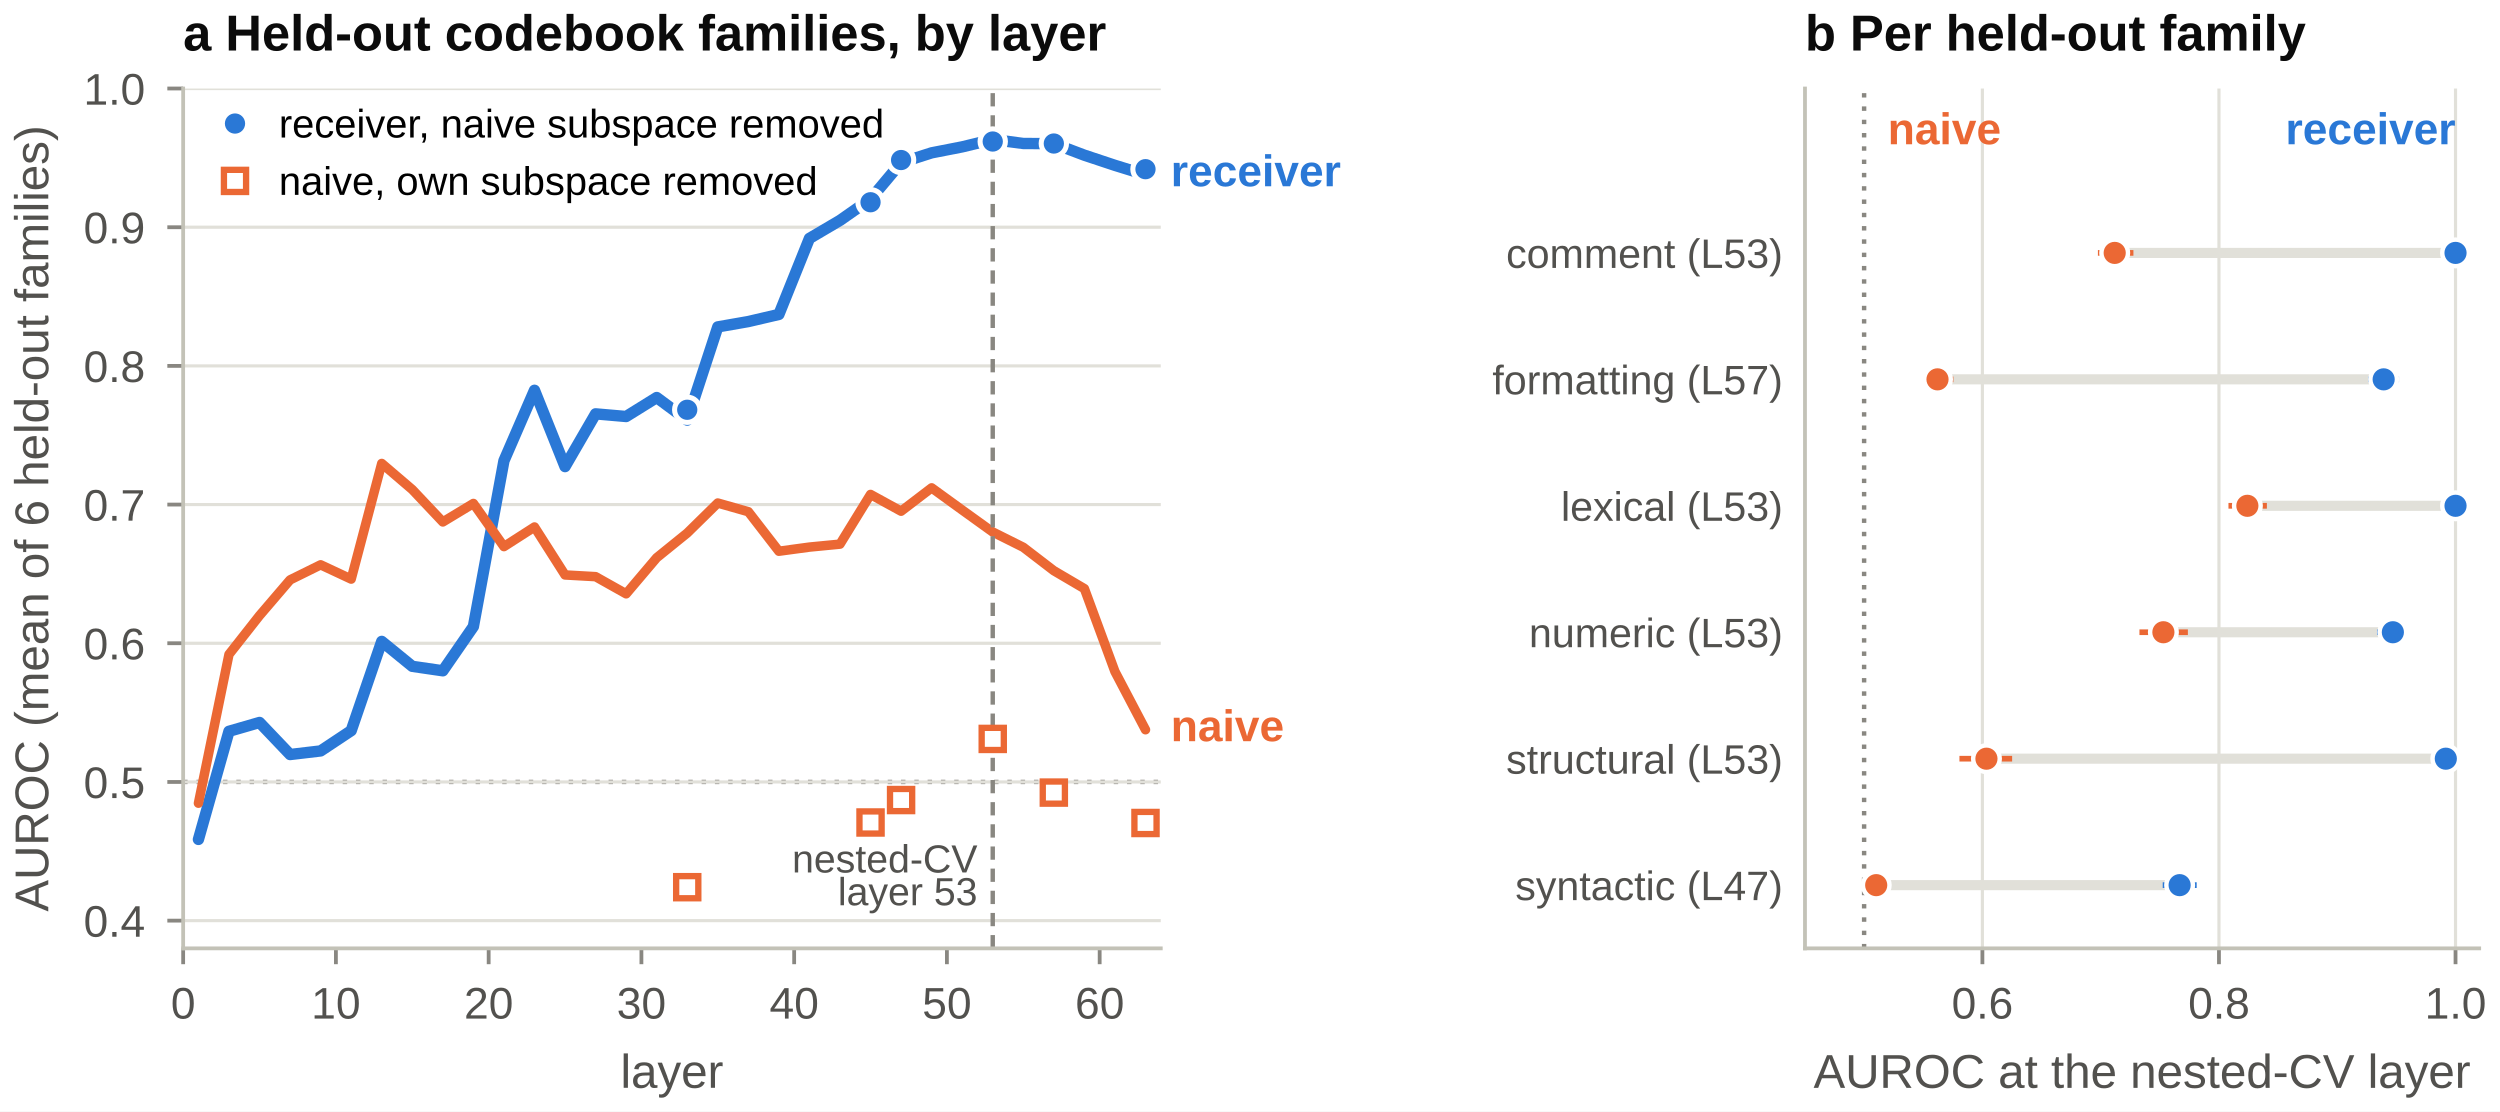
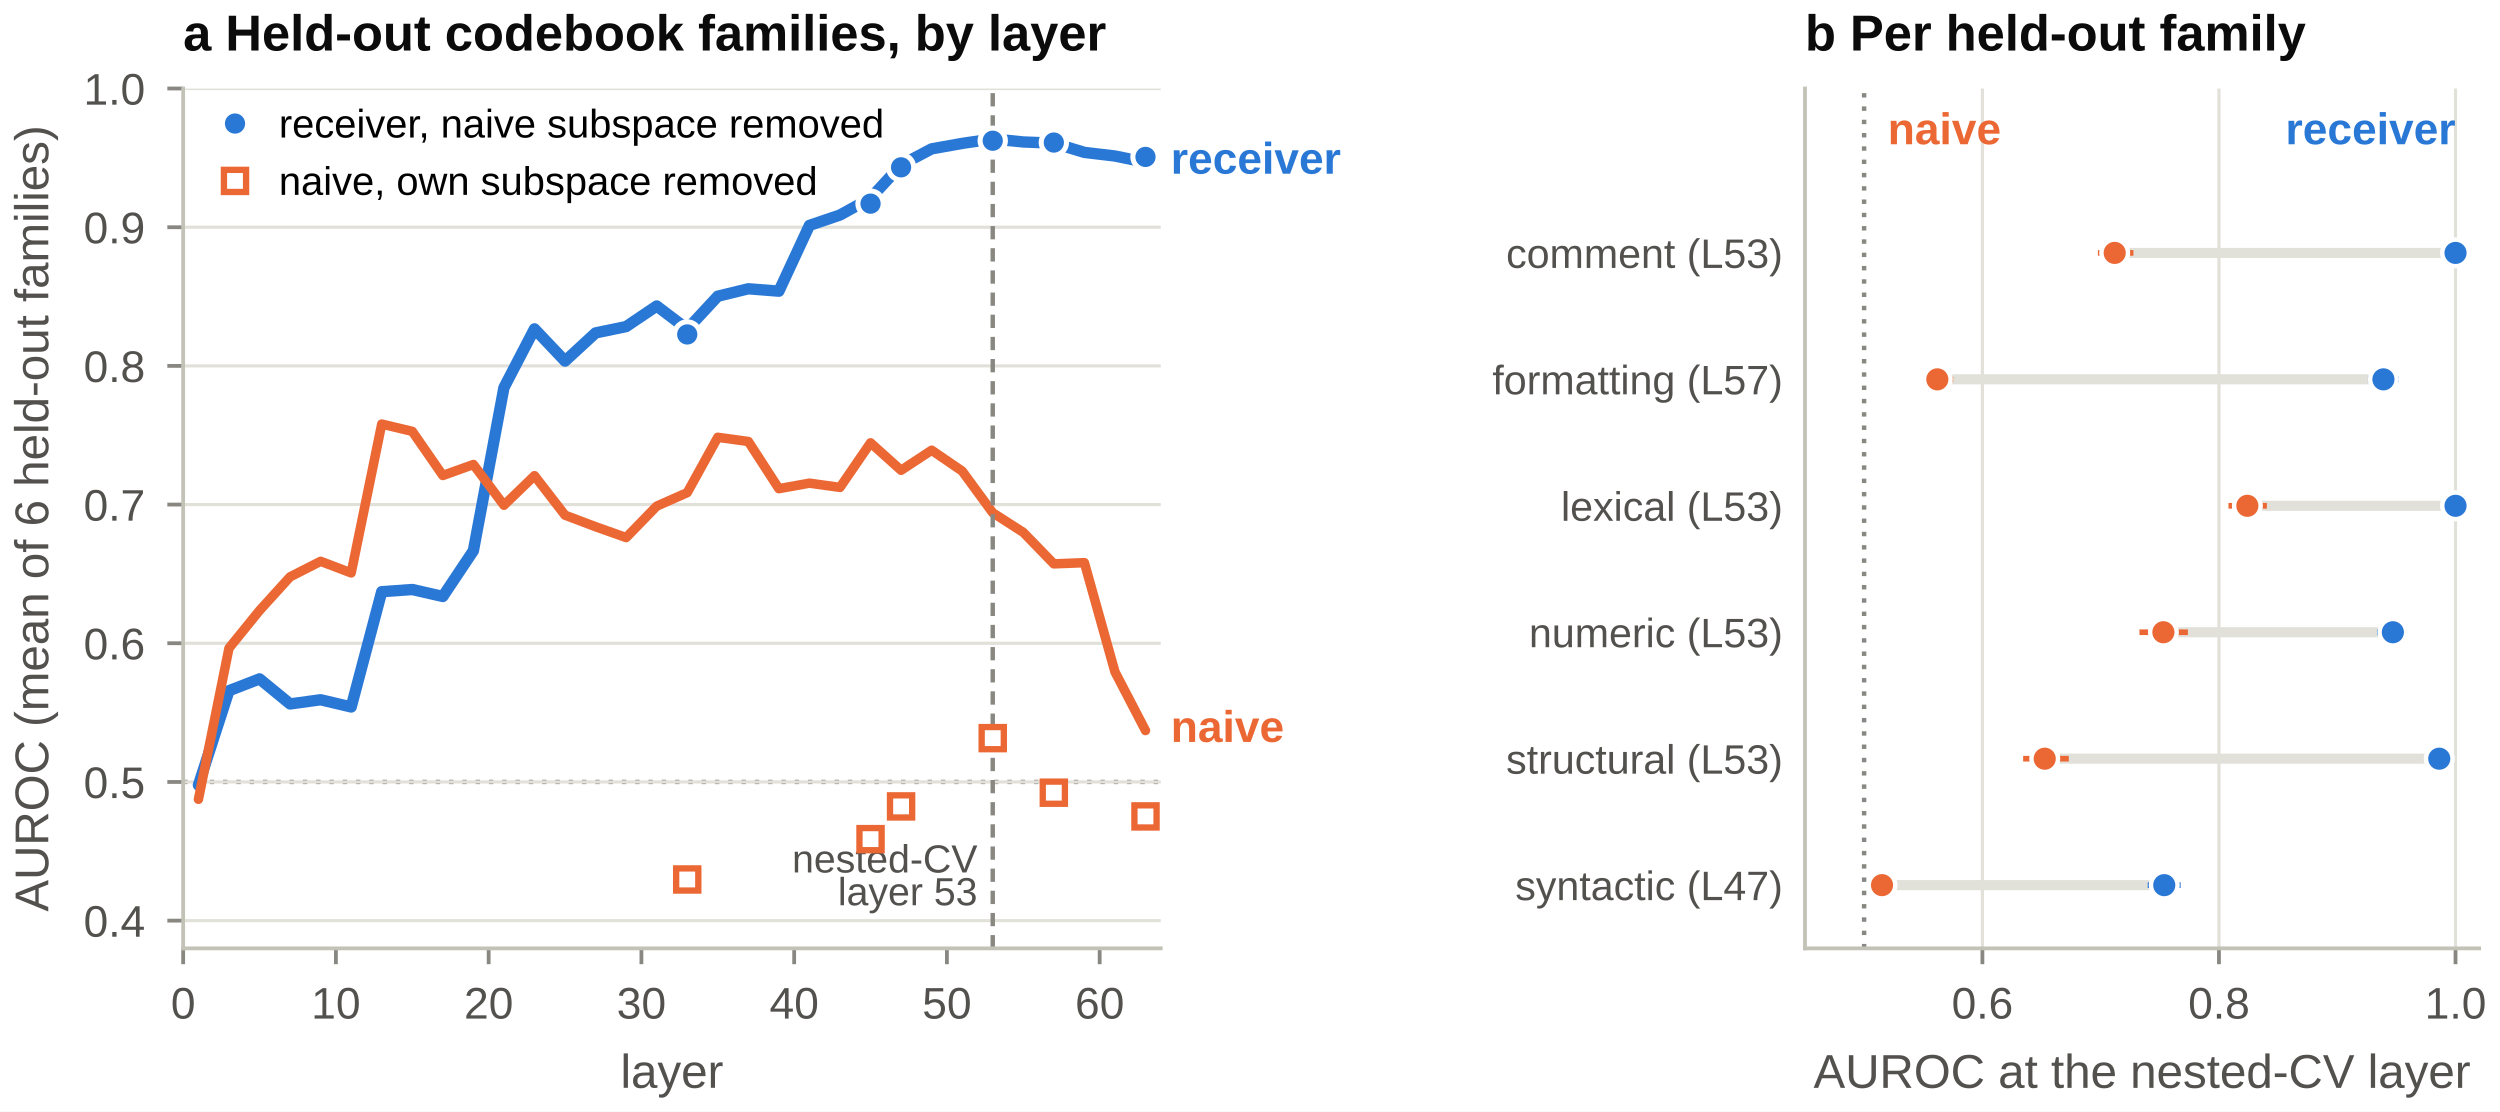
<svg xmlns="http://www.w3.org/2000/svg" xmlns:xlink="http://www.w3.org/1999/xlink" width="394.921pt" height="175.585pt" viewBox="0 0 394.921 175.585" version="1.1">
  <defs>
    <style type="text/css">*{stroke-linejoin: round; stroke-linecap: butt}</style>
  </defs>
  <g id="figure_1">
    <g id="patch_1">
      <path d="M -0 175.585  L 394.921 175.585  L 394.921 0  L -0 0  z " style="fill: #ffffff" />
    </g>
    <g id="axes_1">
      <g id="patch_2">
        <path d="M 28.933 149.812  L 183.364 149.812  L 183.364 13.984  L 28.933 13.984  z " style="fill: #ffffff" />
      </g>
      <g id="line2d_1">
        <path d="M 28.933 123.523  L 183.364 123.523  " clip-path="url(#pbbc16b168f)" style="fill: none; stroke-dasharray: 0.7,1.4; stroke-dashoffset: 0; stroke: #898781; stroke-width: 0.7" />
      </g>
      <g id="matplotlib.axis_1">
        <g id="xtick_1">
          <g id="line2d_2">
            <defs>
              <path id="mab112737f5" d="M 0 0  L 0 2.5  " style="stroke: #898781; stroke-width: 0.6" />
            </defs>
            <g>
              <use xlink:href="#mab112737f5" x="28.933" y="149.812" style="fill: #898781; stroke: #898781; stroke-width: 0.6" />
            </g>
          </g>
          <g id="text_1">
            <text style="font-size: 7px; font-family: 'Arial'; text-anchor: middle; fill: #52514e" x="28.933" y="160.908" transform="rotate(-0 28.93297 160.9084)">0</text>
          </g>
        </g>
        <g id="xtick_2">
          <g id="line2d_3">
            <g>
              <use xlink:href="#mab112737f5" x="53.063" y="149.812" style="fill: #898781; stroke: #898781; stroke-width: 0.6" />
            </g>
          </g>
          <g id="text_2">
            <text style="font-size: 7px; font-family: 'Arial'; text-anchor: middle; fill: #52514e" x="53.063" y="160.908" transform="rotate(-0 53.06282 160.9084)">10</text>
          </g>
        </g>
        <g id="xtick_3">
          <g id="line2d_4">
            <g>
              <use xlink:href="#mab112737f5" x="77.193" y="149.812" style="fill: #898781; stroke: #898781; stroke-width: 0.6" />
            </g>
          </g>
          <g id="text_3">
            <text style="font-size: 7px; font-family: 'Arial'; text-anchor: middle; fill: #52514e" x="77.193" y="160.908" transform="rotate(-0 77.19268 160.9084)">20</text>
          </g>
        </g>
        <g id="xtick_4">
          <g id="line2d_5">
            <g>
              <use xlink:href="#mab112737f5" x="101.323" y="149.812" style="fill: #898781; stroke: #898781; stroke-width: 0.6" />
            </g>
          </g>
          <g id="text_4">
            <text style="font-size: 7px; font-family: 'Arial'; text-anchor: middle; fill: #52514e" x="101.323" y="160.908" transform="rotate(-0 101.3225 160.9084)">30</text>
          </g>
        </g>
        <g id="xtick_5">
          <g id="line2d_6">
            <g>
              <use xlink:href="#mab112737f5" x="125.452" y="149.812" style="fill: #898781; stroke: #898781; stroke-width: 0.6" />
            </g>
          </g>
          <g id="text_5">
            <text style="font-size: 7px; font-family: 'Arial'; text-anchor: middle; fill: #52514e" x="125.452" y="160.908" transform="rotate(-0 125.4524 160.9084)">40</text>
          </g>
        </g>
        <g id="xtick_6">
          <g id="line2d_7">
            <g>
              <use xlink:href="#mab112737f5" x="149.582" y="149.812" style="fill: #898781; stroke: #898781; stroke-width: 0.6" />
            </g>
          </g>
          <g id="text_6">
            <text style="font-size: 7px; font-family: 'Arial'; text-anchor: middle; fill: #52514e" x="149.582" y="160.908" transform="rotate(-0 149.5822 160.9084)">50</text>
          </g>
        </g>
        <g id="xtick_7">
          <g id="line2d_8">
            <g>
              <use xlink:href="#mab112737f5" x="173.712" y="149.812" style="fill: #898781; stroke: #898781; stroke-width: 0.6" />
            </g>
          </g>
          <g id="text_7">
            <text style="font-size: 7px; font-family: 'Arial'; text-anchor: middle; fill: #52514e" x="173.712" y="160.908" transform="rotate(-0 173.7121 160.9084)">60</text>
          </g>
        </g>
        <g id="text_8">
          <text style="font-size: 7.5px; font-family: 'Arial'; text-anchor: middle; fill: #52514e" x="106.149" y="171.842" transform="rotate(-0 106.1485 171.8418)">layer</text>
        </g>
      </g>
      <g id="matplotlib.axis_2">
        <g id="ytick_1">
          <g id="line2d_9">
            <path d="M 28.933 145.431  L 183.364 145.431  " clip-path="url(#pbbc16b168f)" style="fill: none; stroke: #e1e0d9; stroke-width: 0.5; stroke-linecap: round" />
          </g>
          <g id="line2d_10">
            <defs>
              <path id="medb2f1fa57" d="M 0 0  L -2.5 0  " style="stroke: #898781; stroke-width: 0.6" />
            </defs>
            <g>
              <use xlink:href="#medb2f1fa57" x="28.933" y="145.431" style="fill: #898781; stroke: #898781; stroke-width: 0.6" />
            </g>
          </g>
          <g id="text_9">
            <text style="font-size: 7px; font-family: 'Arial'; text-anchor: end; fill: #52514e" x="22.933" y="147.979" transform="rotate(-0 22.93297 147.9788)">0.4</text>
          </g>
        </g>
        <g id="ytick_2">
          <g id="line2d_11">
            <path d="M 28.933 123.523  L 183.364 123.523  " clip-path="url(#pbbc16b168f)" style="fill: none; stroke: #e1e0d9; stroke-width: 0.5; stroke-linecap: round" />
          </g>
          <g id="line2d_12">
            <g>
              <use xlink:href="#medb2f1fa57" x="28.933" y="123.523" style="fill: #898781; stroke: #898781; stroke-width: 0.6" />
            </g>
          </g>
          <g id="text_10">
            <text style="font-size: 7px; font-family: 'Arial'; text-anchor: end; fill: #52514e" x="22.933" y="126.071" transform="rotate(-0 22.93297 126.071)">0.5</text>
          </g>
        </g>
        <g id="ytick_3">
          <g id="line2d_13">
            <path d="M 28.933 101.615  L 183.364 101.615  " clip-path="url(#pbbc16b168f)" style="fill: none; stroke: #e1e0d9; stroke-width: 0.5; stroke-linecap: round" />
          </g>
          <g id="line2d_14">
            <g>
              <use xlink:href="#medb2f1fa57" x="28.933" y="101.615" style="fill: #898781; stroke: #898781; stroke-width: 0.6" />
            </g>
          </g>
          <g id="text_11">
            <text style="font-size: 7px; font-family: 'Arial'; text-anchor: end; fill: #52514e" x="22.933" y="104.163" transform="rotate(-0 22.93297 104.1633)">0.6</text>
          </g>
        </g>
        <g id="ytick_4">
          <g id="line2d_15">
            <path d="M 28.933 79.707  L 183.364 79.707  " clip-path="url(#pbbc16b168f)" style="fill: none; stroke: #e1e0d9; stroke-width: 0.5; stroke-linecap: round" />
          </g>
          <g id="line2d_16">
            <g>
              <use xlink:href="#medb2f1fa57" x="28.933" y="79.707" style="fill: #898781; stroke: #898781; stroke-width: 0.6" />
            </g>
          </g>
          <g id="text_12">
            <text style="font-size: 7px; font-family: 'Arial'; text-anchor: end; fill: #52514e" x="22.933" y="82.256" transform="rotate(-0 22.93297 82.25554)">0.7</text>
          </g>
        </g>
        <g id="ytick_5">
          <g id="line2d_17">
            <path d="M 28.933 57.8  L 183.364 57.8  " clip-path="url(#pbbc16b168f)" style="fill: none; stroke: #e1e0d9; stroke-width: 0.5; stroke-linecap: round" />
          </g>
          <g id="line2d_18">
            <g>
              <use xlink:href="#medb2f1fa57" x="28.933" y="57.8" style="fill: #898781; stroke: #898781; stroke-width: 0.6" />
            </g>
          </g>
          <g id="text_13">
            <text style="font-size: 7px; font-family: 'Arial'; text-anchor: end; fill: #52514e" x="22.933" y="60.348" transform="rotate(-0 22.93297 60.3478)">0.8</text>
          </g>
        </g>
        <g id="ytick_6">
          <g id="line2d_19">
            <path d="M 28.933 35.892  L 183.364 35.892  " clip-path="url(#pbbc16b168f)" style="fill: none; stroke: #e1e0d9; stroke-width: 0.5; stroke-linecap: round" />
          </g>
          <g id="line2d_20">
            <g>
              <use xlink:href="#medb2f1fa57" x="28.933" y="35.892" style="fill: #898781; stroke: #898781; stroke-width: 0.6" />
            </g>
          </g>
          <g id="text_14">
            <text style="font-size: 7px; font-family: 'Arial'; text-anchor: end; fill: #52514e" x="22.933" y="38.44" transform="rotate(-0 22.93297 38.44006)">0.9</text>
          </g>
        </g>
        <g id="ytick_7">
          <g id="line2d_21">
            <path d="M 28.933 13.984  L 183.364 13.984  " clip-path="url(#pbbc16b168f)" style="fill: none; stroke: #e1e0d9; stroke-width: 0.5; stroke-linecap: round" />
          </g>
          <g id="line2d_22">
            <g>
              <use xlink:href="#medb2f1fa57" x="28.933" y="13.984" style="fill: #898781; stroke: #898781; stroke-width: 0.6" />
            </g>
          </g>
          <g id="text_15">
            <text style="font-size: 7px; font-family: 'Arial'; text-anchor: end; fill: #52514e" x="22.933" y="16.532" transform="rotate(-0 22.93297 16.53231)">1.0</text>
          </g>
        </g>
        <g id="text_16">
          <text style="font-size: 7.5px; font-family: 'Arial'; text-anchor: middle; fill: #52514e" x="7.624" y="81.898" transform="rotate(-90 7.624453 81.89822)">AUROC (mean of 6 held-out families)</text>
        </g>
      </g>
      <g id="line2d_23">
-         <path d="M 31.346 132.6  L 36.172 115.523  L 40.998 114.127  L 45.824 119.191  L 50.65 118.622  L 55.476 115.418  L 60.302 101.323  L 65.128 105.26  L 69.954 105.963  L 74.78 98.977  L 79.606 72.787  L 84.432 61.656  L 89.258 73.706  L 94.084 65.377  L 98.91 65.795  L 103.736 62.796  L 108.561 66.365  L 113.387 51.641  L 118.213 50.796  L 123.039 49.669  L 127.865 37.661  L 132.691 34.815  L 137.517 31.436  L 142.343 25.687  L 147.169 24.143  L 151.995 23.199  L 156.821 22.033  L 161.647 22.666  L 166.473 22.691  L 171.299 24.517  L 176.125 26.12  L 180.951 27.613  " clip-path="url(#pbbc16b168f)" style="fill: none; stroke: #2a78d6; stroke-width: 1.8; stroke-linecap: round" />
+         <path d="M 31.346 124.02  L 36.172 109.111  L 40.998 107.242  L 45.824 111.199  L 50.65 110.539  L 55.476 111.679  L 60.302 93.468  L 65.128 93.125  L 69.954 94.224  L 74.78 86.993  L 79.606 61.236  L 84.432 51.953  L 89.258 57.039  L 94.084 52.59  L 98.91 51.59  L 103.736 48.335  L 108.561 51.994  L 113.387 46.792  L 118.213 45.617  L 123.039 45.997  L 127.865 35.606  L 132.691 33.964  L 137.517 31.303  L 142.343 26.063  L 147.169 23.514  L 151.995 22.652  L 156.821 21.942  L 161.647 22.426  L 166.473 22.614  L 171.299 24.073  L 176.125 24.645  L 180.951 25.633  " clip-path="url(#pbbc16b168f)" style="fill: none; stroke: #2a78d6; stroke-width: 1.8; stroke-linecap: round" />
      </g>
      <g id="line2d_24">
-         <path d="M 31.346 126.879  L 36.172 103.375  L 40.998 97.238  L 45.824 91.603  L 50.65 89.222  L 55.476 91.478  L 60.302 73.213  L 65.128 77.337  L 69.954 82.448  L 74.78 79.532  L 79.606 86.346  L 84.432 83.247  L 89.258 90.823  L 94.084 91.094  L 98.91 93.803  L 103.736 88.106  L 108.561 84.202  L 113.387 79.462  L 118.213 80.835  L 123.039 87.077  L 127.865 86.423  L 132.691 85.955  L 137.517 78.107  L 142.343 80.753  L 147.169 77.066  L 151.995 80.567  L 156.821 84.042  L 161.647 86.452  L 166.473 90.152  L 171.299 92.988  L 176.125 106.087  L 180.951 115.274  " clip-path="url(#pbbc16b168f)" style="fill: none; stroke: #eb6834; stroke-width: 1.5; stroke-linecap: round" />
+         <path d="M 31.346 126.262  L 36.172 102.39  L 40.998 96.44  L 45.824 91.121  L 50.65 88.669  L 55.476 90.502  L 60.302 66.988  L 65.128 68.143  L 69.954 75.111  L 74.78 73.376  L 79.606 79.811  L 84.432 75.144  L 89.258 81.383  L 94.084 83.205  L 98.91 84.918  L 103.736 79.955  L 108.561 77.819  L 113.387 69.079  L 118.213 69.741  L 123.039 77.193  L 127.865 76.323  L 132.691 76.996  L 137.517 69.954  L 142.343 74.291  L 147.169 71.12  L 151.995 74.418  L 156.821 81.003  L 161.647 84.098  L 166.473 89.072  L 171.299 88.887  L 176.125 106.128  L 180.951 115.398  " clip-path="url(#pbbc16b168f)" style="fill: none; stroke: #eb6834; stroke-width: 1.5; stroke-linecap: round" />
      </g>
      <g id="line2d_25">
        <path d="M 156.821 149.812  L 156.821 13.984  " clip-path="url(#pbbc16b168f)" style="fill: none; stroke-dasharray: 2.1,1.4; stroke-dashoffset: 0; stroke: #898781; stroke-width: 0.7" />
      </g>
      <g id="patch_3">
        <path d="M 28.933 149.812  L 28.933 13.984  " style="fill: none; stroke: #c3c2b7; stroke-width: 0.6; stroke-linejoin: miter; stroke-linecap: square" />
      </g>
      <g id="patch_4">
        <path d="M 28.933 149.812  L 183.364 149.812  " style="fill: none; stroke: #c3c2b7; stroke-width: 0.6; stroke-linejoin: miter; stroke-linecap: square" />
      </g>
      <g id="text_17">
-         <text style="font-weight: 700; font-size: 7px; font-family: 'Arial'; text-anchor: start; fill: #eb6834" x="184.951" y="117.086" transform="rotate(-0 184.9511 117.0856)">naive</text>
+         <text style="font-weight: 700; font-size: 7px; font-family: 'Arial'; text-anchor: start; fill: #eb6834" x="184.951" y="117.209" transform="rotate(-0 184.9511 117.2091)">naive</text>
      </g>
      <g id="text_18">
-         <text style="font-weight: 700; font-size: 7px; font-family: 'Arial'; text-anchor: start; fill: #2a78d6" x="184.951" y="29.425" transform="rotate(-0 184.9511 29.42456)">receiver</text>
+         <text style="font-weight: 700; font-size: 7px; font-family: 'Arial'; text-anchor: start; fill: #2a78d6" x="184.951" y="27.444" transform="rotate(-0 184.9511 27.44412)">receiver</text>
      </g>
      <g id="text_19">
        <text style="font-size: 6.2px; font-family: 'Arial'; fill: #52514e" transform="translate(125.1171 137.8264)">nested-CV</text>
        <text style="font-size: 6.2px; font-family: 'Arial'; fill: #52514e" transform="translate(132.3527 143.0017)">layer 53</text>
      </g>
      <g id="text_20">
        <text style="font-weight: 700; font-size: 8px; font-family: 'Arial'; text-anchor: start; fill: #0b0b0b" x="28.933" y="7.984" transform="rotate(-0 28.93297 7.984219)">a   Held-out codebook families, by layer</text>
      </g>
      <g id="line2d_26">
        <defs>
          <path id="m38988a4bb2" d="M 0 2  C 0.53 2 1.039 1.789 1.414 1.414  C 1.789 1.039 2 0.53 2 0  C 2 -0.53 1.789 -1.039 1.414 -1.414  C 1.039 -1.789 0.53 -2 0 -2  C -0.53 -2 -1.039 -1.789 -1.414 -1.414  C -1.789 -1.039 -2 -0.53 -2 0  C -2 0.53 -1.789 1.039 -1.414 1.414  C -1.039 1.789 -0.53 2 0 2  z " style="stroke: #ffffff; stroke-width: 0.8" />
        </defs>
        <g clip-path="url(#pbbc16b168f)">
-           <use xlink:href="#m38988a4bb2" x="108.561" y="64.73" style="fill: #2a78d6; stroke: #ffffff; stroke-width: 0.8" />
-           <use xlink:href="#m38988a4bb2" x="137.517" y="31.948" style="fill: #2a78d6; stroke: #ffffff; stroke-width: 0.8" />
-           <use xlink:href="#m38988a4bb2" x="142.343" y="25.28" style="fill: #2a78d6; stroke: #ffffff; stroke-width: 0.8" />
-           <use xlink:href="#m38988a4bb2" x="156.821" y="22.355" style="fill: #2a78d6; stroke: #ffffff; stroke-width: 0.8" />
-           <use xlink:href="#m38988a4bb2" x="166.473" y="22.672" style="fill: #2a78d6; stroke: #ffffff; stroke-width: 0.8" />
-           <use xlink:href="#m38988a4bb2" x="180.951" y="26.724" style="fill: #2a78d6; stroke: #ffffff; stroke-width: 0.8" />
+           <use xlink:href="#m38988a4bb2" x="108.561" y="52.833" style="fill: #2a78d6; stroke: #ffffff; stroke-width: 0.8" />
+           <use xlink:href="#m38988a4bb2" x="137.517" y="32.171" style="fill: #2a78d6; stroke: #ffffff; stroke-width: 0.8" />
+           <use xlink:href="#m38988a4bb2" x="142.343" y="26.434" style="fill: #2a78d6; stroke: #ffffff; stroke-width: 0.8" />
+           <use xlink:href="#m38988a4bb2" x="156.821" y="22.23" style="fill: #2a78d6; stroke: #ffffff; stroke-width: 0.8" />
+           <use xlink:href="#m38988a4bb2" x="166.473" y="22.518" style="fill: #2a78d6; stroke: #ffffff; stroke-width: 0.8" />
+           <use xlink:href="#m38988a4bb2" x="180.951" y="24.788" style="fill: #2a78d6; stroke: #ffffff; stroke-width: 0.8" />
        </g>
      </g>
      <g id="line2d_27">
        <defs>
          <path id="m869c637d0b" d="M -1.75 1.75  L 1.75 1.75  L 1.75 -1.75  L -1.75 -1.75  z " style="stroke: #eb6834; stroke-linejoin: miter" />
        </defs>
        <g clip-path="url(#pbbc16b168f)">
-           <use xlink:href="#m869c637d0b" x="108.561" y="140.148" style="fill: #ffffff; stroke: #eb6834; stroke-linejoin: miter" />
-           <use xlink:href="#m869c637d0b" x="137.517" y="129.928" style="fill: #ffffff; stroke: #eb6834; stroke-linejoin: miter" />
-           <use xlink:href="#m869c637d0b" x="142.343" y="126.383" style="fill: #ffffff; stroke: #eb6834; stroke-linejoin: miter" />
-           <use xlink:href="#m869c637d0b" x="156.821" y="116.726" style="fill: #ffffff; stroke: #eb6834; stroke-linejoin: miter" />
-           <use xlink:href="#m869c637d0b" x="166.473" y="125.205" style="fill: #ffffff; stroke: #eb6834; stroke-linejoin: miter" />
-           <use xlink:href="#m869c637d0b" x="180.951" y="130.007" style="fill: #ffffff; stroke: #eb6834; stroke-linejoin: miter" />
+           <use xlink:href="#m869c637d0b" x="108.561" y="138.93" style="fill: #ffffff; stroke: #eb6834; stroke-linejoin: miter" />
+           <use xlink:href="#m869c637d0b" x="137.517" y="132.557" style="fill: #ffffff; stroke: #eb6834; stroke-linejoin: miter" />
+           <use xlink:href="#m869c637d0b" x="142.343" y="127.388" style="fill: #ffffff; stroke: #eb6834; stroke-linejoin: miter" />
+           <use xlink:href="#m869c637d0b" x="156.821" y="116.601" style="fill: #ffffff; stroke: #eb6834; stroke-linejoin: miter" />
+           <use xlink:href="#m869c637d0b" x="166.473" y="125.22" style="fill: #ffffff; stroke: #eb6834; stroke-linejoin: miter" />
+           <use xlink:href="#m869c637d0b" x="180.951" y="128.968" style="fill: #ffffff; stroke: #eb6834; stroke-linejoin: miter" />
        </g>
      </g>
      <g id="legend_1">
        <g id="line2d_28">
          <g>
            <use xlink:href="#m38988a4bb2" x="37.123" y="19.516" style="fill: #2a78d6; stroke: #ffffff; stroke-width: 0.8" />
          </g>
        </g>
        <g id="text_21">
          <text style="font-size: 6.3px; font-family: 'Arial'; text-anchor: start" x="44.053" y="21.721" transform="rotate(-0 44.05297 21.72079)">receiver, naive subspace removed</text>
        </g>
        <g id="line2d_29">
          <g>
            <use xlink:href="#m869c637d0b" x="37.123" y="28.578" style="fill: #ffffff; stroke: #eb6834; stroke-linejoin: miter" />
          </g>
        </g>
        <g id="text_22">
          <text style="font-size: 6.3px; font-family: 'Arial'; text-anchor: start" x="44.053" y="30.783" transform="rotate(-0 44.05297 30.78319)">naive, own subspace removed</text>
        </g>
      </g>
    </g>
    <g id="axes_2">
      <g id="patch_5">
        <path d="M 285.129 149.812  L 391.633 149.812  L 391.633 13.984  L 285.129 13.984  z " style="fill: #ffffff" />
      </g>
      <g id="line2d_30">
        <path d="M 334.056 39.951  L 387.896 39.951  " clip-path="url(#p046b5e266e)" style="fill: none; stroke: #e1e0d9; stroke-width: 1.6" />
      </g>
      <g id="line2d_31">
-         <path d="M 306.064 59.926  L 376.543 59.926  " clip-path="url(#p046b5e266e)" style="fill: none; stroke: #e1e0d9; stroke-width: 1.6" />
+         <path d="M 306.037 59.926  L 376.505 59.926  " clip-path="url(#p046b5e266e)" style="fill: none; stroke: #e1e0d9; stroke-width: 1.6" />
      </g>
      <g id="line2d_32">
        <path d="M 355.013 79.901  L 387.896 79.901  " clip-path="url(#p046b5e266e)" style="fill: none; stroke: #e1e0d9; stroke-width: 1.6" />
      </g>
      <g id="line2d_33">
        <path d="M 341.747 99.875  L 377.997 99.875  " clip-path="url(#p046b5e266e)" style="fill: none; stroke: #e1e0d9; stroke-width: 1.6" />
      </g>
      <g id="line2d_34">
-         <path d="M 313.796 119.85  L 386.361 119.85  " clip-path="url(#p046b5e266e)" style="fill: none; stroke: #e1e0d9; stroke-width: 1.6" />
+         <path d="M 323.003 119.85  L 385.326 119.85  " clip-path="url(#p046b5e266e)" style="fill: none; stroke: #e1e0d9; stroke-width: 1.6" />
      </g>
      <g id="line2d_35">
-         <path d="M 296.381 139.825  L 344.313 139.825  " clip-path="url(#p046b5e266e)" style="fill: none; stroke: #e1e0d9; stroke-width: 1.6" />
+         <path d="M 297.299 139.825  L 341.883 139.825  " clip-path="url(#p046b5e266e)" style="fill: none; stroke: #e1e0d9; stroke-width: 1.6" />
      </g>
      <g id="matplotlib.axis_3">
        <g id="xtick_8">
          <g id="line2d_36">
            <path d="M 313.156 149.812  L 313.156 13.984  " clip-path="url(#p046b5e266e)" style="fill: none; stroke: #e1e0d9; stroke-width: 0.5; stroke-linecap: round" />
          </g>
          <g id="line2d_37">
            <g>
              <use xlink:href="#mab112737f5" x="313.156" y="149.812" style="fill: #898781; stroke: #898781; stroke-width: 0.6" />
            </g>
          </g>
          <g id="text_23">
            <text style="font-size: 7px; font-family: 'Arial'; text-anchor: middle; fill: #52514e" x="313.156" y="160.908" transform="rotate(-0 313.1562 160.9084)">0.6</text>
          </g>
        </g>
        <g id="xtick_9">
          <g id="line2d_38">
            <path d="M 350.526 149.812  L 350.526 13.984  " clip-path="url(#p046b5e266e)" style="fill: none; stroke: #e1e0d9; stroke-width: 0.5; stroke-linecap: round" />
          </g>
          <g id="line2d_39">
            <g>
              <use xlink:href="#mab112737f5" x="350.526" y="149.812" style="fill: #898781; stroke: #898781; stroke-width: 0.6" />
            </g>
          </g>
          <g id="text_24">
            <text style="font-size: 7px; font-family: 'Arial'; text-anchor: middle; fill: #52514e" x="350.526" y="160.908" transform="rotate(-0 350.5261 160.9084)">0.8</text>
          </g>
        </g>
        <g id="xtick_10">
          <g id="line2d_40">
            <path d="M 387.896 149.812  L 387.896 13.984  " clip-path="url(#p046b5e266e)" style="fill: none; stroke: #e1e0d9; stroke-width: 0.5; stroke-linecap: round" />
          </g>
          <g id="line2d_41">
            <g>
              <use xlink:href="#mab112737f5" x="387.896" y="149.812" style="fill: #898781; stroke: #898781; stroke-width: 0.6" />
            </g>
          </g>
          <g id="text_25">
            <text style="font-size: 7px; font-family: 'Arial'; text-anchor: middle; fill: #52514e" x="387.896" y="160.908" transform="rotate(-0 387.896 160.9084)">1.0</text>
          </g>
        </g>
        <g id="text_26">
          <text style="font-size: 7.5px; font-family: 'Arial'; text-anchor: middle; fill: #52514e" x="338.381" y="171.846" transform="rotate(-0 338.3809 171.846)">AUROC at the nested-CV layer</text>
        </g>
      </g>
      <g id="matplotlib.axis_4">
        <g id="ytick_8">
          <g id="line2d_42" />
          <g id="text_27">
            <text style="font-size: 6.5px; font-family: 'Arial'; text-anchor: end; fill: #52514e" x="281.629" y="42.317" transform="rotate(-0 281.6288 42.31743)">comment  (L53)</text>
          </g>
        </g>
        <g id="ytick_9">
          <g id="line2d_43" />
          <g id="text_28">
            <text style="font-size: 6.5px; font-family: 'Arial'; text-anchor: end; fill: #52514e" x="281.629" y="62.292" transform="rotate(-0 281.6288 62.29213)">formatting  (L57)</text>
          </g>
        </g>
        <g id="ytick_10">
          <g id="line2d_44" />
          <g id="text_29">
            <text style="font-size: 6.5px; font-family: 'Arial'; text-anchor: end; fill: #52514e" x="281.629" y="82.267" transform="rotate(-0 281.6288 82.26684)">lexical  (L53)</text>
          </g>
        </g>
        <g id="ytick_11">
          <g id="line2d_45" />
          <g id="text_30">
            <text style="font-size: 6.5px; font-family: 'Arial'; text-anchor: end; fill: #52514e" x="281.629" y="102.242" transform="rotate(-0 281.6288 102.2415)">numeric  (L53)</text>
          </g>
        </g>
        <g id="ytick_12">
          <g id="line2d_46" />
          <g id="text_31">
            <text style="font-size: 6.5px; font-family: 'Arial'; text-anchor: end; fill: #52514e" x="281.629" y="122.216" transform="rotate(-0 281.6288 122.2162)">structural  (L53)</text>
          </g>
        </g>
        <g id="ytick_13">
          <g id="line2d_47" />
          <g id="text_32">
            <text style="font-size: 6.5px; font-family: 'Arial'; text-anchor: end; fill: #52514e" x="281.629" y="142.191" transform="rotate(-0 281.6288 142.191)">syntactic  (L47)</text>
          </g>
        </g>
      </g>
      <g id="line2d_48">
        <path d="M 294.471 149.812  L 294.471 13.984  " clip-path="url(#p046b5e266e)" style="fill: none; stroke-dasharray: 0.7,1.4; stroke-dashoffset: 0; stroke: #898781; stroke-width: 0.7" />
      </g>
      <g id="patch_6">
        <path d="M 285.129 149.812  L 285.129 13.984  " style="fill: none; stroke: #c3c2b7; stroke-width: 0.6; stroke-linejoin: miter; stroke-linecap: square" />
      </g>
      <g id="patch_7">
        <path d="M 285.129 149.812  L 391.633 149.812  " style="fill: none; stroke: #c3c2b7; stroke-width: 0.6; stroke-linejoin: miter; stroke-linecap: square" />
      </g>
      <g id="LineCollection_1">
        <path d="M 387.896 39.951  L 387.896 39.951  " clip-path="url(#p046b5e266e)" style="fill: none; stroke: #2a78d6; stroke-width: 0.9" />
      </g>
      <g id="LineCollection_2">
        <path d="M 331.403 39.951  L 337.013 39.951  " clip-path="url(#p046b5e266e)" style="fill: none; stroke: #eb6834; stroke-width: 0.9" />
      </g>
      <g id="LineCollection_3">
-         <path d="M 374.116 59.926  L 378.973 59.926  " clip-path="url(#p046b5e266e)" style="fill: none; stroke: #2a78d6; stroke-width: 0.9" />
+         <path d="M 374.062 59.926  L 378.945 59.926  " clip-path="url(#p046b5e266e)" style="fill: none; stroke: #2a78d6; stroke-width: 0.9" />
      </g>
      <g id="LineCollection_4">
-         <path d="M 304.074 59.926  L 308.573 59.926  " clip-path="url(#p046b5e266e)" style="fill: none; stroke: #eb6834; stroke-width: 0.9" />
+         <path d="M 304.043 59.926  L 308.542 59.926  " clip-path="url(#p046b5e266e)" style="fill: none; stroke: #eb6834; stroke-width: 0.9" />
      </g>
      <g id="LineCollection_5">
        <path d="M 387.896 79.901  L 387.896 79.901  " clip-path="url(#p046b5e266e)" style="fill: none; stroke: #2a78d6; stroke-width: 0.9" />
      </g>
      <g id="LineCollection_6">
        <path d="M 352.027 79.901  L 358.095 79.901  " clip-path="url(#p046b5e266e)" style="fill: none; stroke: #eb6834; stroke-width: 0.9" />
      </g>
      <g id="LineCollection_7">
        <path d="M 375.488 99.875  L 380.34 99.875  " clip-path="url(#p046b5e266e)" style="fill: none; stroke: #2a78d6; stroke-width: 0.9" />
      </g>
      <g id="LineCollection_8">
        <path d="M 337.964 99.875  L 345.616 99.875  " clip-path="url(#p046b5e266e)" style="fill: none; stroke: #eb6834; stroke-width: 0.9" />
      </g>
      <g id="LineCollection_9">
-         <path d="M 385.829 119.85  L 386.835 119.85  " clip-path="url(#p046b5e266e)" style="fill: none; stroke: #2a78d6; stroke-width: 0.9" />
+         <path d="M 384.504 119.85  L 386.036 119.85  " clip-path="url(#p046b5e266e)" style="fill: none; stroke: #2a78d6; stroke-width: 0.9" />
      </g>
      <g id="LineCollection_10">
-         <path d="M 309.528 119.85  L 317.853 119.85  " clip-path="url(#p046b5e266e)" style="fill: none; stroke: #eb6834; stroke-width: 0.9" />
+         <path d="M 319.593 119.85  L 326.806 119.85  " clip-path="url(#p046b5e266e)" style="fill: none; stroke: #eb6834; stroke-width: 0.9" />
      </g>
      <g id="LineCollection_11">
-         <path d="M 341.643 139.825  L 347.006 139.825  " clip-path="url(#p046b5e266e)" style="fill: none; stroke: #2a78d6; stroke-width: 0.9" />
+         <path d="M 339.271 139.825  L 344.476 139.825  " clip-path="url(#p046b5e266e)" style="fill: none; stroke: #2a78d6; stroke-width: 0.9" />
      </g>
      <g id="LineCollection_12">
-         <path d="M 295.257 139.825  L 297.478 139.825  " clip-path="url(#p046b5e266e)" style="fill: none; stroke: #eb6834; stroke-width: 0.9" />
+         <path d="M 295.264 139.825  L 299.267 139.825  " clip-path="url(#p046b5e266e)" style="fill: none; stroke: #eb6834; stroke-width: 0.9" />
      </g>
      <g id="text_33">
        <text style="font-weight: 700; font-size: 7px; font-family: 'Arial'; text-anchor: start; fill: #eb6834" x="298.208" y="22.787" transform="rotate(-0 298.2082 22.78689)">naive</text>
      </g>
      <g id="text_34">
        <text style="font-weight: 700; font-size: 7px; font-family: 'Arial'; text-anchor: end; fill: #2a78d6" x="387.896" y="22.787" transform="rotate(-0 387.896 22.78689)">receiver</text>
      </g>
      <g id="text_35">
        <text style="font-weight: 700; font-size: 8px; font-family: 'Arial'; text-anchor: start; fill: #0b0b0b" x="285.129" y="7.984" transform="rotate(-0 285.1288 7.984219)">b   Per held-out family</text>
      </g>
      <g id="line2d_49">
        <defs>
          <path id="m88b7810b75" d="M 0 2.1  C 0.557 2.1 1.091 1.879 1.485 1.485  C 1.879 1.091 2.1 0.557 2.1 0  C 2.1 -0.557 1.879 -1.091 1.485 -1.485  C 1.091 -1.879 0.557 -2.1 0 -2.1  C -0.557 -2.1 -1.091 -1.879 -1.485 -1.485  C -1.879 -1.091 -2.1 -0.557 -2.1 0  C -2.1 0.557 -1.879 1.091 -1.485 1.485  C -1.091 1.879 -0.557 2.1 0 2.1  z " style="stroke: #ffffff; stroke-width: 0.7" />
        </defs>
        <g clip-path="url(#p046b5e266e)">
          <use xlink:href="#m88b7810b75" x="387.896" y="39.951" style="fill: #2a78d6; stroke: #ffffff; stroke-width: 0.7" />
        </g>
      </g>
      <g id="line2d_50">
        <defs>
          <path id="m1b995ded2f" d="M 0 2.1  C 0.557 2.1 1.091 1.879 1.485 1.485  C 1.879 1.091 2.1 0.557 2.1 0  C 2.1 -0.557 1.879 -1.091 1.485 -1.485  C 1.091 -1.879 0.557 -2.1 0 -2.1  C -0.557 -2.1 -1.091 -1.879 -1.485 -1.485  C -1.879 -1.091 -2.1 -0.557 -2.1 0  C -2.1 0.557 -1.879 1.091 -1.485 1.485  C -1.091 1.879 -0.557 2.1 0 2.1  z " style="stroke: #ffffff; stroke-width: 0.7" />
        </defs>
        <g clip-path="url(#p046b5e266e)">
          <use xlink:href="#m1b995ded2f" x="334.056" y="39.951" style="fill: #eb6834; stroke: #ffffff; stroke-width: 0.7" />
        </g>
      </g>
      <g id="line2d_51">
        <g clip-path="url(#p046b5e266e)">
-           <use xlink:href="#m88b7810b75" x="376.543" y="59.926" style="fill: #2a78d6; stroke: #ffffff; stroke-width: 0.7" />
+           <use xlink:href="#m88b7810b75" x="376.505" y="59.926" style="fill: #2a78d6; stroke: #ffffff; stroke-width: 0.7" />
        </g>
      </g>
      <g id="line2d_52">
        <g clip-path="url(#p046b5e266e)">
-           <use xlink:href="#m1b995ded2f" x="306.064" y="59.926" style="fill: #eb6834; stroke: #ffffff; stroke-width: 0.7" />
+           <use xlink:href="#m1b995ded2f" x="306.037" y="59.926" style="fill: #eb6834; stroke: #ffffff; stroke-width: 0.7" />
        </g>
      </g>
      <g id="line2d_53">
        <g clip-path="url(#p046b5e266e)">
          <use xlink:href="#m88b7810b75" x="387.896" y="79.901" style="fill: #2a78d6; stroke: #ffffff; stroke-width: 0.7" />
        </g>
      </g>
      <g id="line2d_54">
        <g clip-path="url(#p046b5e266e)">
          <use xlink:href="#m1b995ded2f" x="355.013" y="79.901" style="fill: #eb6834; stroke: #ffffff; stroke-width: 0.7" />
        </g>
      </g>
      <g id="line2d_55">
        <g clip-path="url(#p046b5e266e)">
          <use xlink:href="#m88b7810b75" x="377.997" y="99.875" style="fill: #2a78d6; stroke: #ffffff; stroke-width: 0.7" />
        </g>
      </g>
      <g id="line2d_56">
        <g clip-path="url(#p046b5e266e)">
          <use xlink:href="#m1b995ded2f" x="341.747" y="99.875" style="fill: #eb6834; stroke: #ffffff; stroke-width: 0.7" />
        </g>
      </g>
      <g id="line2d_57">
        <g clip-path="url(#p046b5e266e)">
-           <use xlink:href="#m88b7810b75" x="386.361" y="119.85" style="fill: #2a78d6; stroke: #ffffff; stroke-width: 0.7" />
+           <use xlink:href="#m88b7810b75" x="385.326" y="119.85" style="fill: #2a78d6; stroke: #ffffff; stroke-width: 0.7" />
        </g>
      </g>
      <g id="line2d_58">
        <g clip-path="url(#p046b5e266e)">
-           <use xlink:href="#m1b995ded2f" x="313.796" y="119.85" style="fill: #eb6834; stroke: #ffffff; stroke-width: 0.7" />
+           <use xlink:href="#m1b995ded2f" x="323.003" y="119.85" style="fill: #eb6834; stroke: #ffffff; stroke-width: 0.7" />
        </g>
      </g>
      <g id="line2d_59">
        <g clip-path="url(#p046b5e266e)">
-           <use xlink:href="#m88b7810b75" x="344.313" y="139.825" style="fill: #2a78d6; stroke: #ffffff; stroke-width: 0.7" />
+           <use xlink:href="#m88b7810b75" x="341.883" y="139.825" style="fill: #2a78d6; stroke: #ffffff; stroke-width: 0.7" />
        </g>
      </g>
      <g id="line2d_60">
        <g clip-path="url(#p046b5e266e)">
-           <use xlink:href="#m1b995ded2f" x="296.381" y="139.825" style="fill: #eb6834; stroke: #ffffff; stroke-width: 0.7" />
+           <use xlink:href="#m1b995ded2f" x="297.299" y="139.825" style="fill: #eb6834; stroke: #ffffff; stroke-width: 0.7" />
        </g>
      </g>
    </g>
  </g>
  <defs>
    <clipPath id="pbbc16b168f">
      <rect x="28.933" y="13.984" width="154.431" height="135.828" />
    </clipPath>
    <clipPath id="p046b5e266e">
      <rect x="285.129" y="13.984" width="106.504" height="135.828" />
    </clipPath>
  </defs>
</svg>
